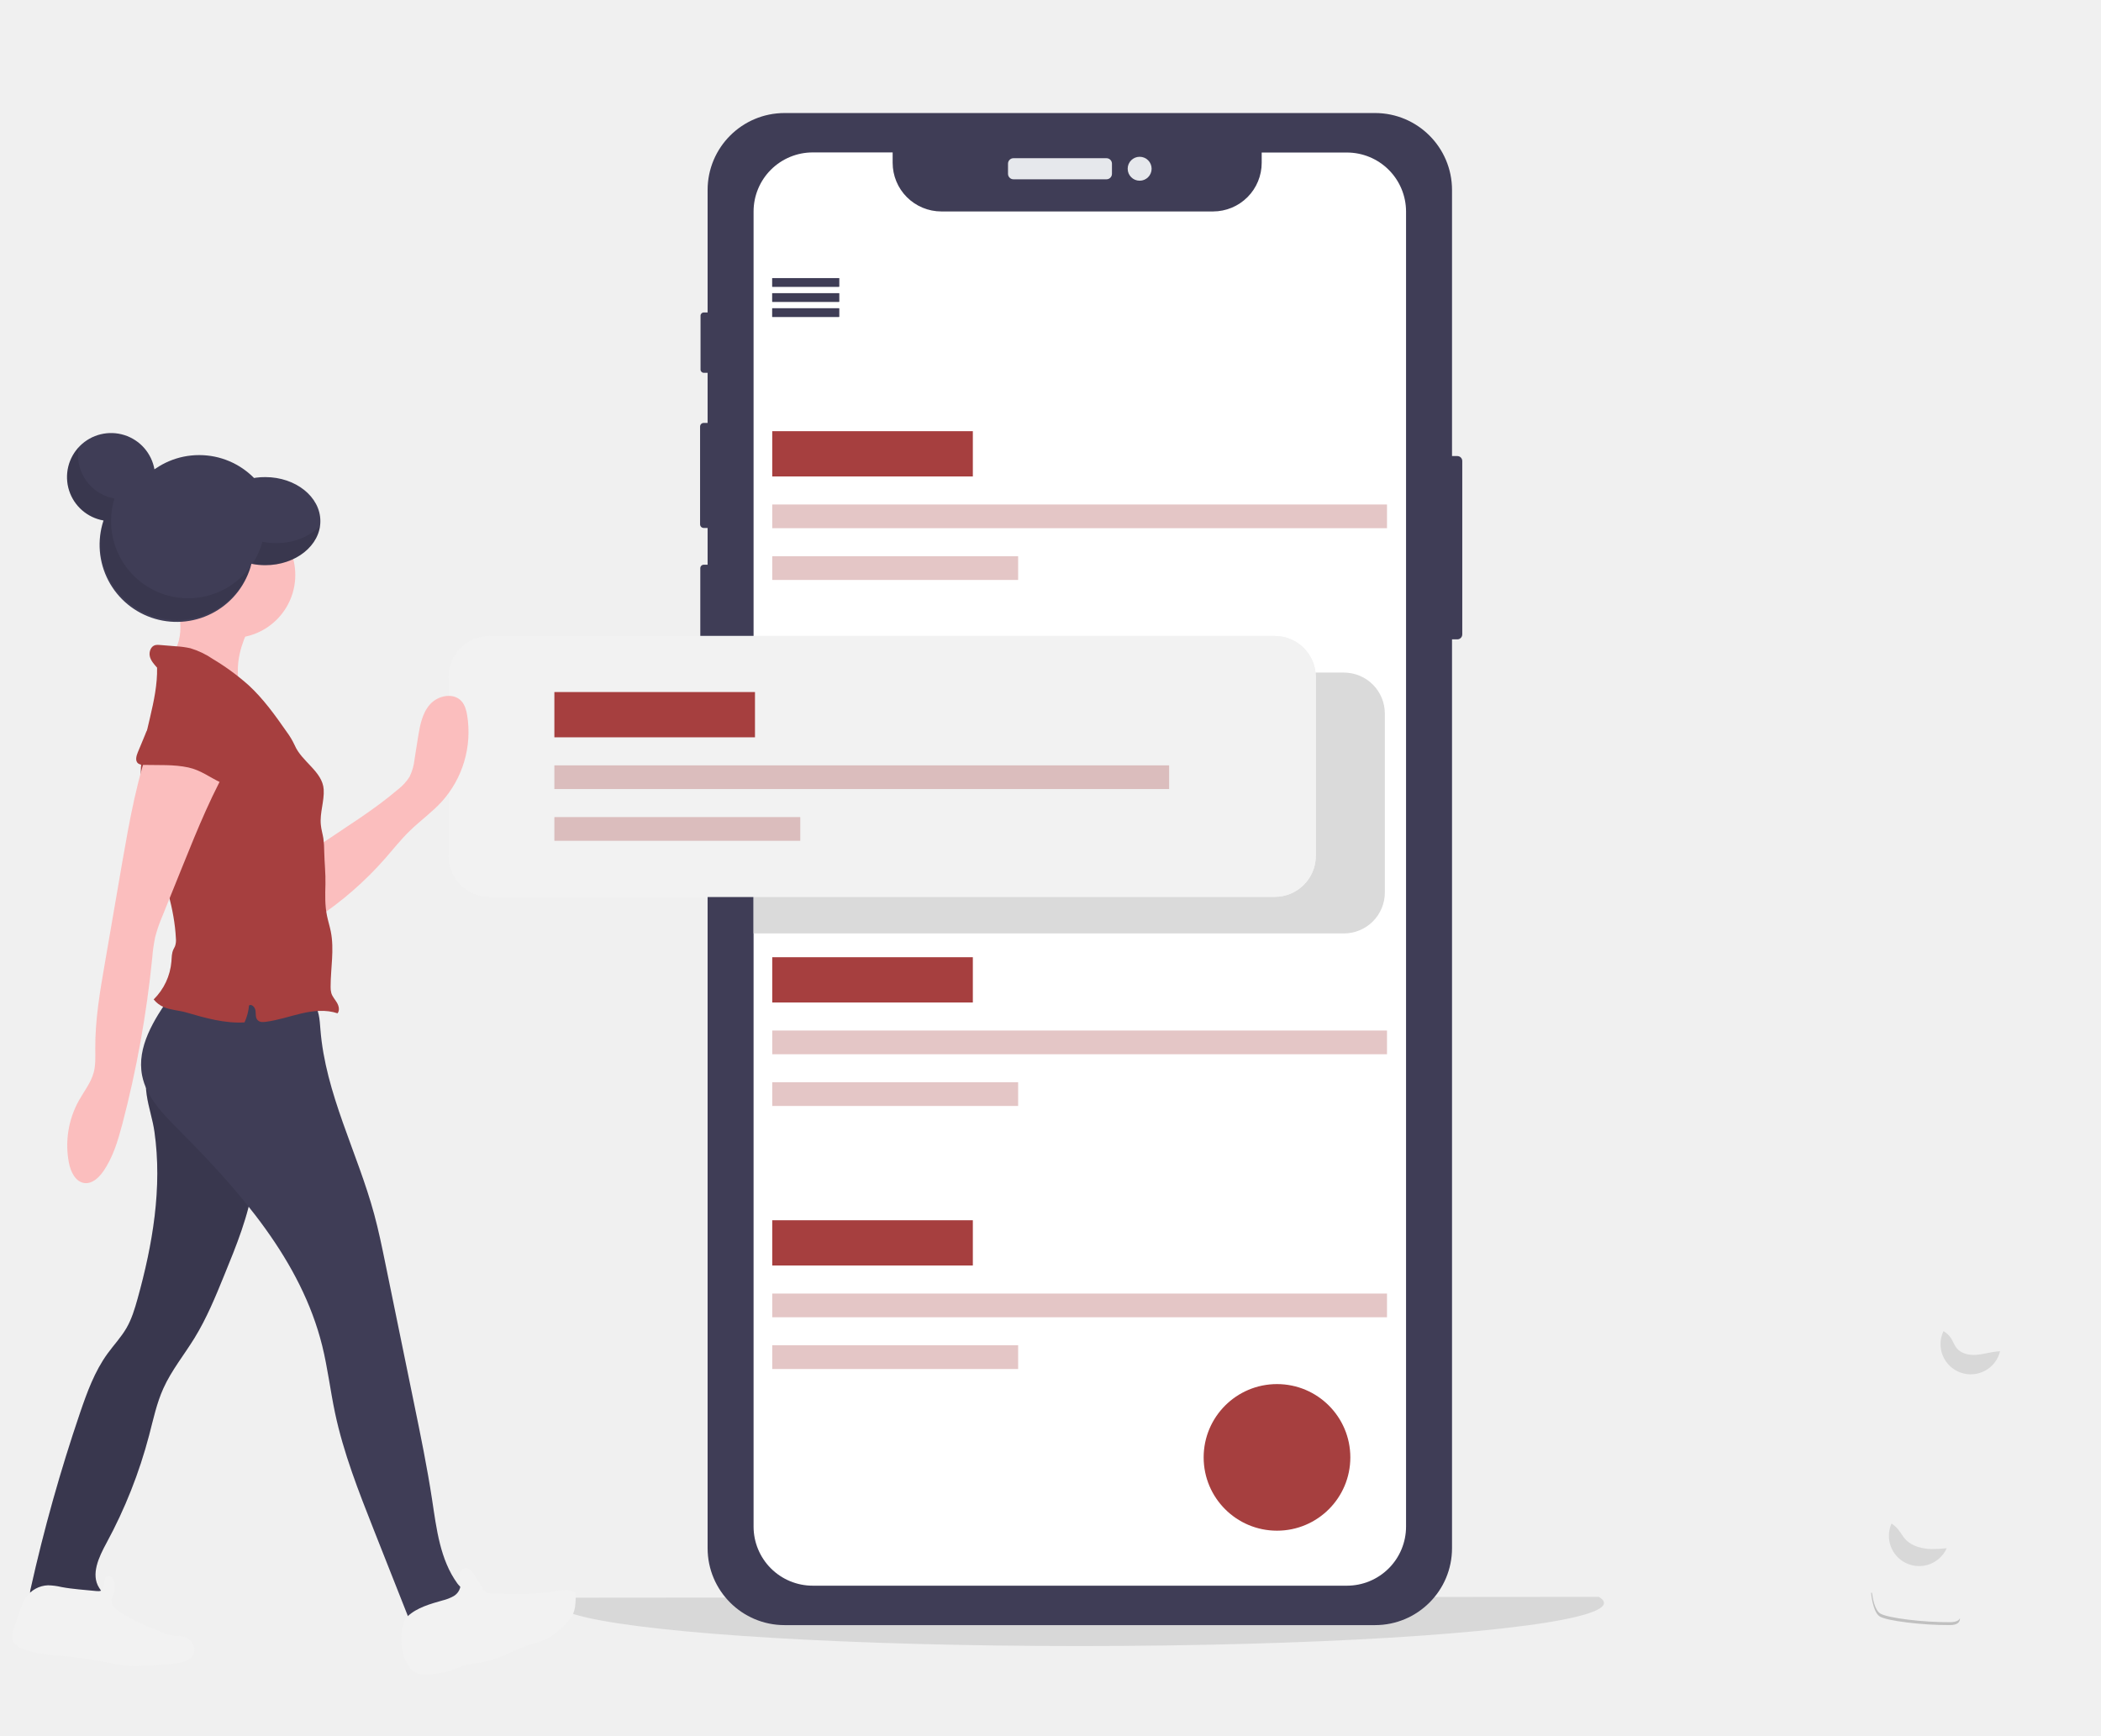
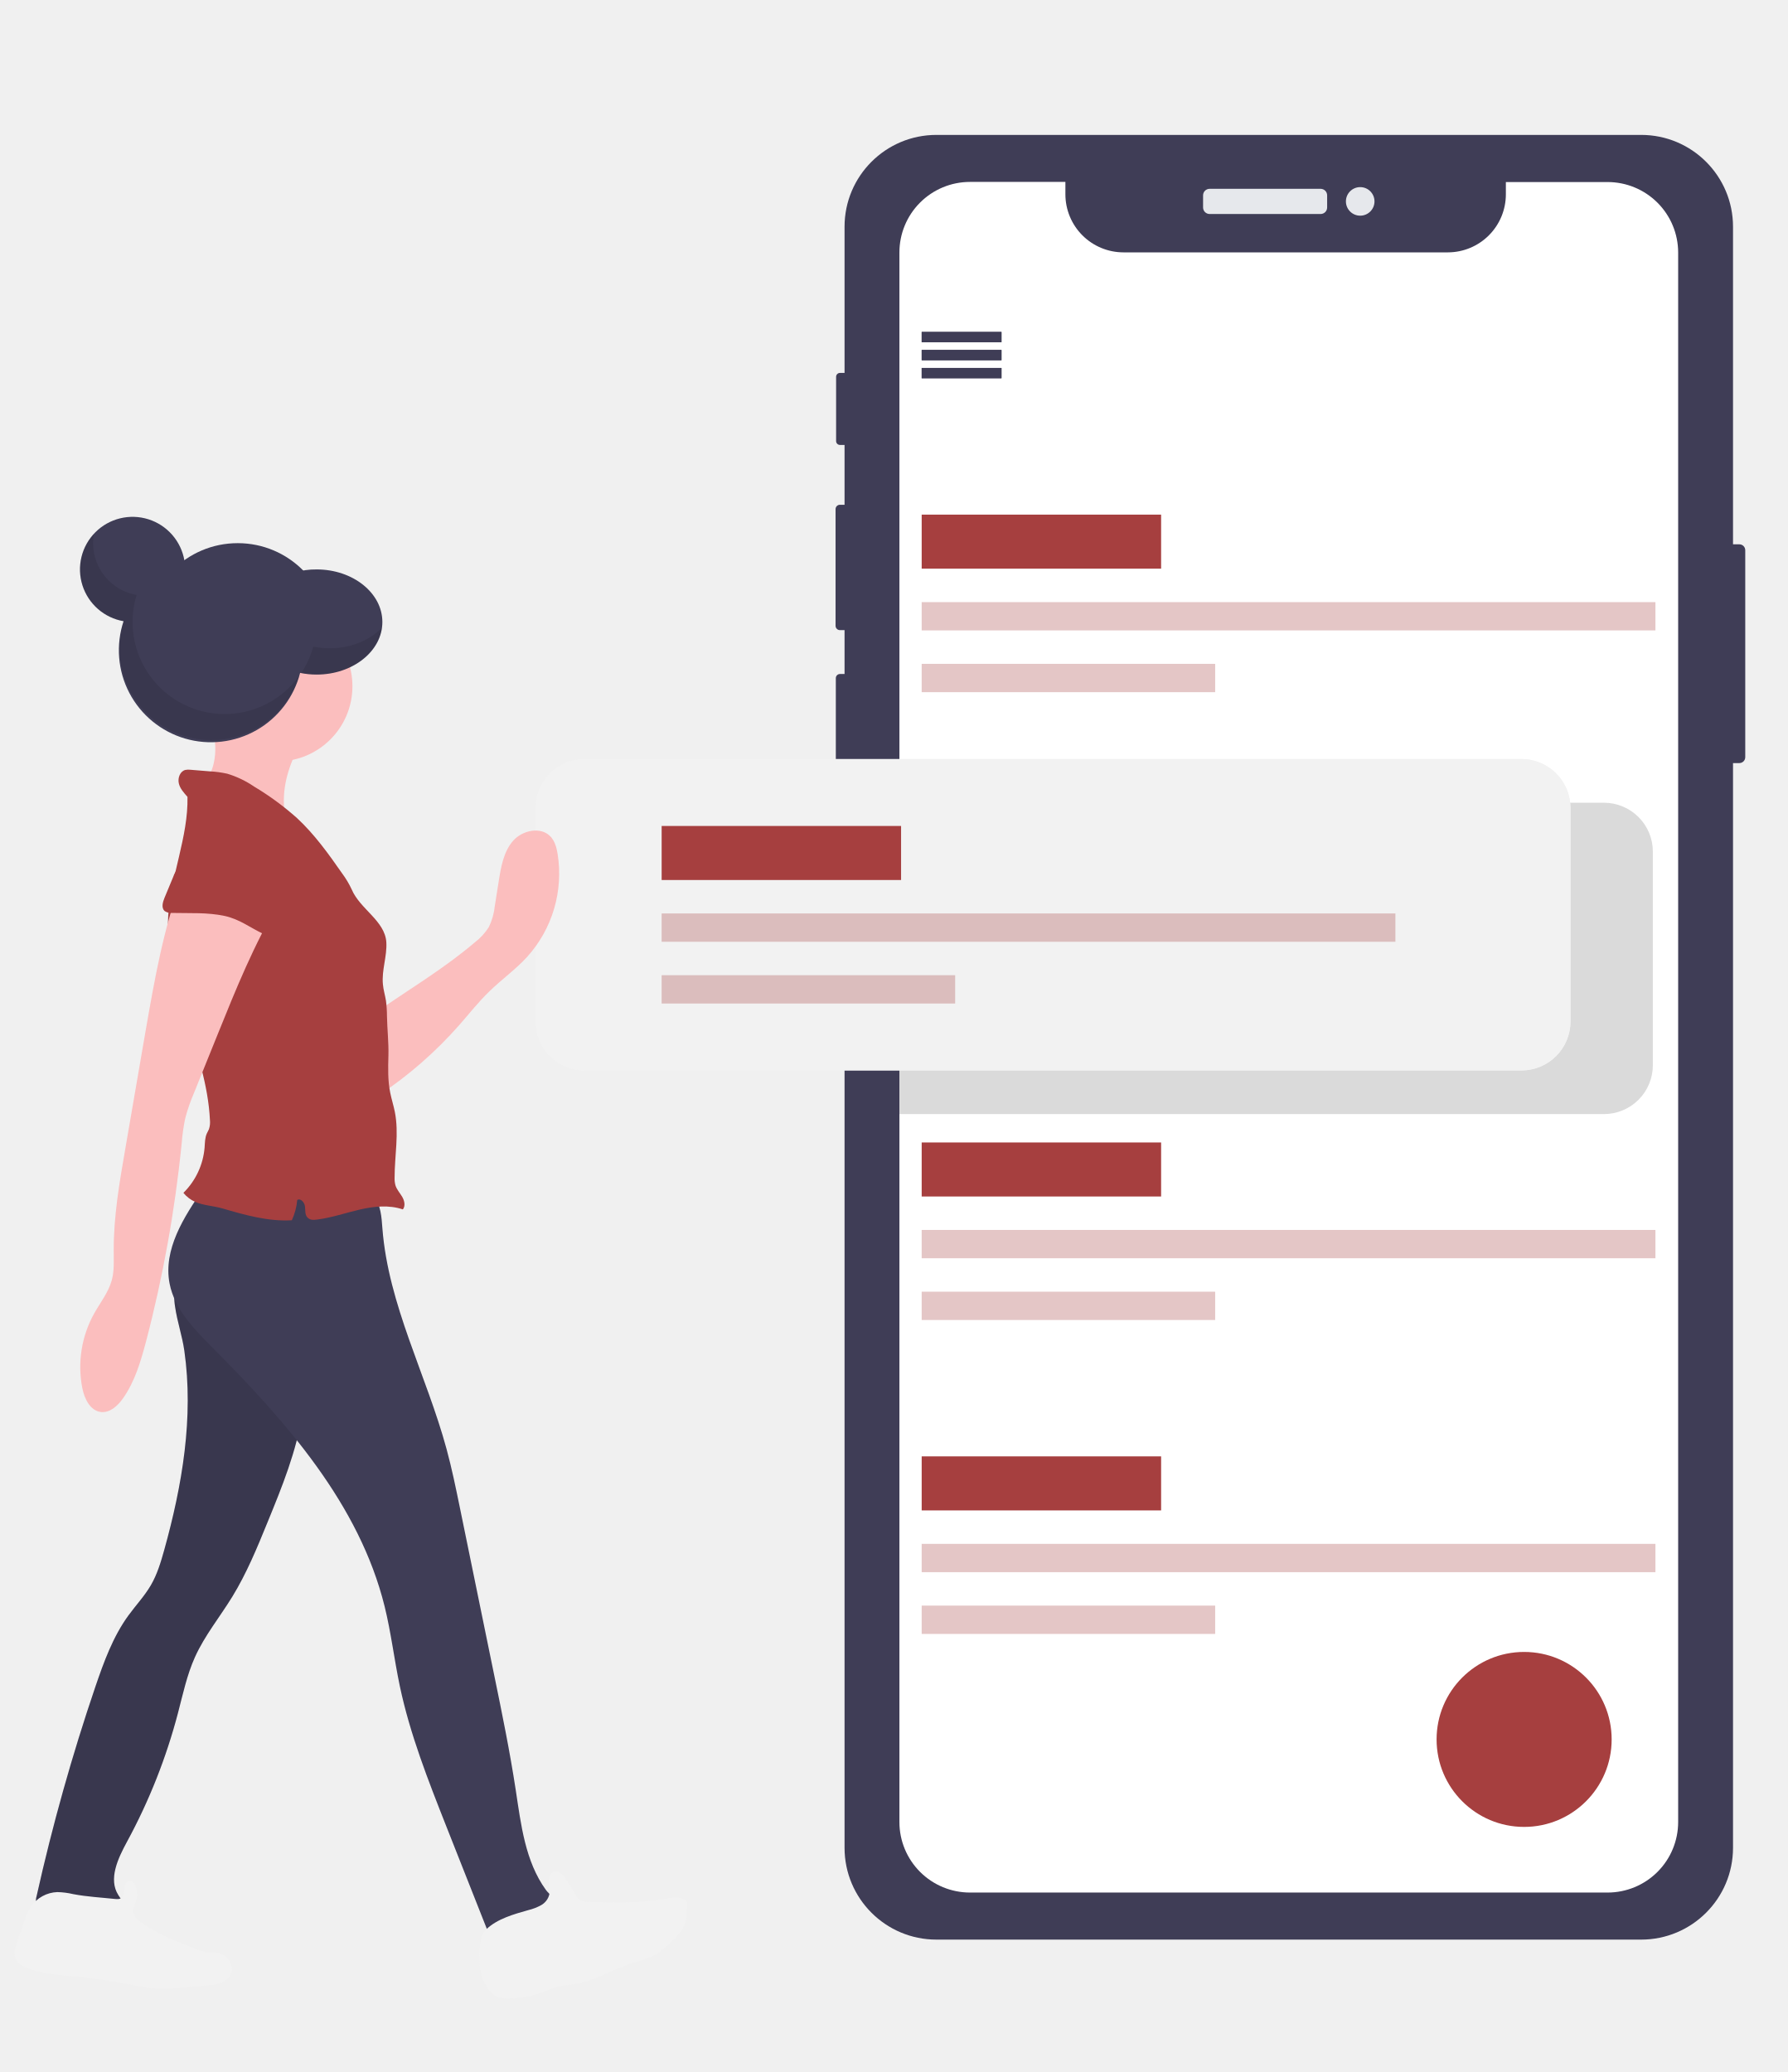
- <svg xmlns="http://www.w3.org/2000/svg" width="909" height="751" viewBox="0 0 909 751" fill="none">
-   <path opacity="0.1" d="M693.966 693.618C693.966 695.679 689.897 697.657 682.394 699.513C652.352 706.93 567.425 712.276 467.183 712.276C368.565 712.276 284.655 707.098 253.465 699.859C245.066 697.909 240.4 695.81 240.4 693.618C240.4 692.853 240.96 692.097 242.061 691.351L691.717 690.977C693.201 691.845 693.966 692.685 693.966 693.618Z" fill="black" />
-   <path d="M630.514 197.345H625.166C623.986 197.345 623.029 198.301 623.029 199.481V274.523C623.029 275.703 623.986 276.66 625.166 276.66H630.514C631.694 276.66 632.651 275.703 632.651 274.523V199.481C632.651 198.301 631.694 197.345 630.514 197.345Z" fill="#3F3D56" />
-   <path d="M307.091 135.205H304.487C303.714 135.205 303.087 135.831 303.087 136.604V159.917C303.087 160.69 303.714 161.316 304.487 161.316H307.091C307.864 161.316 308.491 160.69 308.491 159.917V136.604C308.491 135.831 307.864 135.205 307.091 135.205Z" fill="#3F3D56" />
-   <path d="M307.399 183.006H304.468C303.597 183.006 302.891 183.712 302.891 184.583V226.88C302.891 227.751 303.597 228.457 304.468 228.457H307.399C308.27 228.457 308.976 227.751 308.976 226.88V184.583C308.976 183.712 308.27 183.006 307.399 183.006Z" fill="#3F3D56" />
-   <path d="M307.277 244.363H304.487C303.657 244.363 302.984 245.035 302.984 245.865V288.703C302.984 289.533 303.657 290.205 304.487 290.205H307.277C308.107 290.205 308.78 289.533 308.78 288.703V245.865C308.78 245.035 308.107 244.363 307.277 244.363Z" fill="#3F3D56" />
-   <path d="M594.91 48.912H339.456C321.061 48.912 306.148 63.819 306.148 82.207V669.922C306.148 688.31 321.061 703.217 339.456 703.217H594.91C613.305 703.217 628.218 688.31 628.218 669.922V82.207C628.218 63.819 613.305 48.912 594.91 48.912Z" fill="#3F3D56" />
-   <path d="M478.718 68.456H438.485C437.176 68.456 436.115 69.517 436.115 70.826V75.219C436.115 76.528 437.176 77.589 438.485 77.589H478.718C480.027 77.589 481.089 76.528 481.089 75.219V70.826C481.089 69.517 480.027 68.456 478.718 68.456Z" fill="#E6E8EC" />
-   <path d="M493.072 78.195C495.932 78.195 498.251 75.877 498.251 73.018C498.251 70.158 495.932 67.84 493.072 67.84C490.211 67.84 487.892 70.158 487.892 73.018C487.892 75.877 490.211 78.195 493.072 78.195Z" fill="#E6E8EC" />
-   <path d="M608.33 91.526V660.593C608.328 667.373 605.631 673.875 600.834 678.668C596.037 683.462 589.532 686.154 582.749 686.154H351.617C344.834 686.154 338.329 683.462 333.532 678.668C328.735 673.875 326.039 667.373 326.036 660.593V91.526C326.036 84.745 328.731 78.241 333.529 73.445C338.326 68.65 344.832 65.956 351.617 65.956H386.204V70.443C386.206 76.026 388.426 81.381 392.376 85.329C396.326 89.277 401.682 91.496 407.267 91.499H524.859C530.437 91.486 535.783 89.262 539.723 85.315C543.663 81.368 545.876 76.019 545.876 70.443V66.002H582.749C589.526 66.002 596.025 68.69 600.821 73.475C605.617 78.261 608.318 84.753 608.33 91.526V91.526Z" fill="white" />
-   <path d="M363.04 120.344H334.109V124.075H363.04V120.344Z" fill="#3F3D56" />
-   <path d="M363.04 126.874H334.109V130.605H363.04V126.874Z" fill="#3F3D56" />
-   <path d="M363.04 133.404H334.109V137.136H363.04V133.404Z" fill="#3F3D56" />
-   <path d="M363.04 120.344H334.109V124.075H363.04V120.344Z" fill="#3F3D56" />
-   <path d="M363.04 126.874H334.109V130.605H363.04V126.874Z" fill="#3F3D56" />
-   <path d="M363.04 133.404H334.109V137.136H363.04V133.404Z" fill="#3F3D56" />
-   <path d="M420.902 186.579H334.109V206.17H420.902V186.579Z" fill="#A63F3F" />
-   <path opacity="0.3" d="M600.089 218.298H334.109V228.56H600.089V218.298Z" fill="#A63F3F" />
-   <path opacity="0.3" d="M440.501 240.687H334.109V250.949H440.501V240.687Z" fill="#A63F3F" />
-   <path d="M420.902 414.206H334.109V433.797H420.902V414.206Z" fill="#A63F3F" />
-   <path opacity="0.3" d="M600.089 445.924H334.109V456.186H600.089V445.924Z" fill="#A63F3F" />
-   <path opacity="0.3" d="M440.501 468.314H334.109V478.576H440.501V468.314Z" fill="#A63F3F" />
-   <path d="M420.902 528.019H334.109V547.61H420.902V528.019Z" fill="#A63F3F" />
-   <path opacity="0.3" d="M600.089 559.738H334.109V569.999H600.089V559.738Z" fill="#A63F3F" />
-   <path opacity="0.3" d="M440.501 582.127H334.109V592.389H440.501V582.127Z" fill="#A63F3F" />
-   <path d="M552.493 662.356C570.017 662.356 584.224 648.155 584.224 630.638C584.224 613.12 570.017 598.919 552.493 598.919C534.968 598.919 520.762 613.12 520.762 630.638C520.762 648.155 534.968 662.356 552.493 662.356Z" fill="#A63F3F" />
-   <path opacity="0.1" d="M863.849 584.814C860.825 585.14 857.885 586.083 854.852 586.269C851.819 586.456 848.487 585.737 846.565 583.377C845.538 582.108 845.015 580.504 844.147 579.114C843.319 577.823 842.184 576.756 840.844 576.007C840.053 577.659 839.619 579.458 839.569 581.287C839.519 583.117 839.855 584.937 840.554 586.629C841.253 588.321 842.3 589.847 843.627 591.108C844.954 592.37 846.531 593.338 848.257 593.951C849.983 594.564 851.818 594.807 853.644 594.665C855.469 594.523 857.245 593.999 858.855 593.127C860.465 592.255 861.874 591.054 862.99 589.603C864.105 588.151 864.904 586.482 865.332 584.702C864.841 584.721 864.346 584.758 863.849 584.814Z" fill="black" />
-   <path opacity="0.1" d="M842.253 669.941C840.836 673.106 838.219 675.58 834.977 676.817C831.736 678.054 828.136 677.953 824.969 676.536C821.802 675.12 819.328 672.504 818.09 669.264C816.853 666.023 816.954 662.425 818.371 659.259C819.452 659.966 820.421 660.83 821.245 661.824C822.496 663.336 823.317 665.062 824.754 666.489C827.433 669.12 831.754 670.221 835.608 670.305C837.828 670.315 840.047 670.194 842.253 669.941V669.941Z" fill="black" />
-   <path opacity="0.2" d="M843.746 701.948C832.071 702.042 816.625 700.129 813.518 698.217C811.147 696.771 810.205 691.603 809.887 689.214H809.542C809.542 689.214 810.195 697.554 813.275 699.476C816.355 701.398 831.838 703.273 843.513 703.208C846.882 703.208 848.039 701.986 847.974 700.213C847.535 701.258 846.257 701.92 843.746 701.948Z" fill="black" />
-   <path d="M599.156 308.817V386.191C599.156 390.892 597.288 395.4 593.962 398.724C590.637 402.049 586.127 403.916 581.424 403.916H326.036V291.036H581.424C583.757 291.036 586.068 291.496 588.223 292.39C590.378 293.284 592.335 294.595 593.982 296.247C595.63 297.899 596.935 299.859 597.822 302.016C598.71 304.173 599.163 306.484 599.156 308.817V308.817Z" fill="#DADADA" />
-   <path d="M551.532 275.204H211.879C202.071 275.204 194.119 283.153 194.119 292.957V370.332C194.119 380.136 202.071 388.085 211.879 388.085H551.532C561.34 388.085 569.292 380.136 569.292 370.332V292.957C569.292 283.153 561.34 275.204 551.532 275.204Z" fill="#F2F2F2" />
-   <path d="M551.532 275.204H211.879C202.071 275.204 194.119 283.153 194.119 292.957V370.332C194.119 380.136 202.071 388.085 211.879 388.085H551.532C561.34 388.085 569.292 380.136 569.292 370.332V292.957C569.292 283.153 561.34 275.204 551.532 275.204Z" fill="#F2F2F2" />
-   <path d="M326.643 299.46H239.849V319.05H326.643V299.46Z" fill="#A63F3F" />
-   <path opacity="0.3" d="M505.83 331.178H239.849V341.44H505.83V331.178Z" fill="#A63F3F" />
-   <path opacity="0.3" d="M346.241 353.568H239.849V363.829H346.241V353.568Z" fill="#A63F3F" />
-   <path d="M86.178 263.627C104.604 263.627 119.542 248.695 119.542 230.276C119.542 211.857 104.604 196.925 86.178 196.925C67.751 196.925 52.813 211.857 52.813 230.276C52.813 248.695 67.751 263.627 86.178 263.627Z" fill="#3F3D56" />
-   <path d="M66.822 489.714C70.266 513.867 66.066 538.496 59.524 561.995C58.301 566.37 56.985 570.783 54.699 574.711C52.412 578.638 49.23 582.015 46.542 585.709C40.942 593.415 37.657 602.502 34.587 611.495C26.122 636.379 19.012 661.704 13.29 687.358C12.945 688.409 12.945 689.543 13.29 690.595C14.102 692.461 16.565 692.703 18.591 692.694L44.778 692.554C45.711 690.763 43.985 688.822 42.911 687.106C39.178 681.303 42.762 673.766 46.057 667.692C54.063 652.942 60.261 637.281 64.517 621.048C66.308 614.209 67.764 607.222 70.676 600.776C74.195 592.958 79.71 586.232 84.19 578.918C89.397 570.419 93.196 561.193 96.966 551.929C102.23 539.074 107.54 526.06 109.612 512.328C111.562 499.435 110.601 486.3 109.332 473.323C109.391 472.937 109.357 472.543 109.234 472.172C109.11 471.802 108.9 471.466 108.621 471.193C108.342 470.92 108.002 470.716 107.629 470.6C107.256 470.484 106.861 470.458 106.476 470.525L71.339 468.715C64.097 468.342 62.379 466.756 63.481 473.865C64.246 479.173 66.056 484.341 66.822 489.714Z" fill="#3F3D56" />
-   <path opacity="0.1" d="M66.822 489.714C70.266 513.867 66.066 538.496 59.524 561.995C58.301 566.37 56.985 570.783 54.699 574.711C52.412 578.638 49.23 582.015 46.542 585.709C40.942 593.415 37.657 602.502 34.587 611.495C26.122 636.379 19.012 661.704 13.29 687.358C12.945 688.409 12.945 689.543 13.29 690.595C14.102 692.461 16.565 692.703 18.591 692.694L44.778 692.554C45.711 690.763 43.985 688.822 42.911 687.106C39.178 681.303 42.762 673.766 46.057 667.692C54.063 652.942 60.261 637.281 64.517 621.048C66.308 614.209 67.764 607.222 70.676 600.776C74.195 592.958 79.71 586.232 84.19 578.918C89.397 570.419 93.196 561.193 96.966 551.929C102.23 539.074 107.54 526.06 109.612 512.328C111.562 499.435 110.601 486.3 109.332 473.323C109.391 472.937 109.357 472.543 109.234 472.172C109.11 471.802 108.9 471.466 108.621 471.193C108.342 470.92 108.002 470.716 107.629 470.6C107.256 470.484 106.861 470.458 106.476 470.525L71.339 468.715C64.097 468.342 62.379 466.756 63.481 473.865C64.246 479.173 66.056 484.341 66.822 489.714Z" fill="black" />
-   <path d="M73.728 430.989C66.588 441.251 59.104 453.061 61.474 465.347C63.275 474.676 70.387 481.906 77.097 488.67C103.919 515.593 130.293 545.502 139.42 582.398C141.772 591.932 142.911 601.718 144.936 611.318C148.613 628.763 155.202 645.443 161.735 662.02L179.205 706.221C184.635 706.354 189.975 704.815 194.5 701.811C199.024 698.807 202.514 694.484 204.497 689.429C202.201 689.252 199.205 687.031 197.861 685.166C190.395 674.838 188.865 661.554 186.952 648.96C184.833 635.041 182.005 621.234 179.168 607.437L166.662 546.407C165.216 539.363 163.769 532.31 161.884 525.379C154.586 498.484 140.755 473.137 138.618 445.327C138.3 441.241 138.105 436.754 135.333 433.722C132.421 430.522 127.643 429.99 123.322 429.739C105.842 428.582 90.76 426.875 73.728 430.989Z" fill="#3F3D56" />
-   <path d="M26.57 686.733C24.667 686.281 22.721 686.031 20.765 685.987C18.891 686.053 17.058 686.555 15.412 687.454C13.765 688.353 12.352 689.623 11.283 691.164C10.193 692.911 9.336 694.792 8.735 696.761L6.206 704.019C5.46 706.146 4.732 708.6 5.842 710.55C6.662 711.775 7.853 712.706 9.239 713.208C15.361 715.932 22.258 716.082 28.931 716.735C35.408 717.369 41.829 718.507 48.222 719.711C50.424 720.121 52.617 720.541 54.848 720.765C59.832 721.269 64.853 720.765 69.836 720.317L74.978 719.823C76.7 719.748 78.402 719.434 80.037 718.89C80.853 718.613 81.605 718.173 82.247 717.598C82.888 717.022 83.407 716.322 83.77 715.541C85.039 712.397 82.314 708.675 78.982 708.077C77.629 707.807 76.229 707.928 74.857 707.751C73.302 707.485 71.785 707.03 70.34 706.398C63.761 703.814 57.116 701.202 51.33 697.135C49.724 696.006 48.044 694.429 48.222 692.47C48.389 691.631 48.668 690.818 49.052 690.054C49.837 688.052 49.864 685.833 49.127 683.813C48.81 682.955 48.194 682.05 47.326 681.947C44.862 681.649 45.161 685.24 44.797 686.612C44.302 688.477 43.406 688.645 41.652 688.477C36.612 687.936 31.572 687.684 26.57 686.733Z" fill="#F2F2F2" />
-   <path d="M173.905 711.762C173.95 715.408 175.203 718.935 177.47 721.791C178.163 722.643 179.028 723.339 180.008 723.834C181.47 724.434 183.052 724.687 184.628 724.571C189.07 724.474 193.46 723.587 197.591 721.95C199.046 721.291 200.542 720.727 202.071 720.261C203.994 719.868 205.938 719.587 207.894 719.421C215.612 718.311 222.388 713.759 229.844 711.455C232.072 710.903 234.256 710.185 236.377 709.309C239.326 707.919 241.716 705.577 244.058 703.31C245.437 702.088 246.626 700.666 247.586 699.094C248.958 696.537 249.042 693.496 249.098 690.604C249.148 690.154 249.07 689.698 248.874 689.289C248.661 688.995 248.37 688.765 248.034 688.627C245.766 687.507 243.078 688.067 240.568 688.505C231.496 690.119 222.21 689.821 212.999 689.522C212.125 689.642 211.236 689.47 210.47 689.034C209.704 688.597 209.103 687.919 208.762 687.106L205.262 681.509C204.264 679.904 202.677 678.066 200.867 678.617C199.42 679.055 198.832 680.828 198.888 682.348C198.944 683.869 199.411 685.38 199.121 686.863C198.915 687.68 198.544 688.445 198.03 689.113C197.516 689.78 196.871 690.335 196.135 690.744C194.665 691.543 193.096 692.146 191.469 692.535C186.317 693.991 180.325 695.642 176.34 699.429C173.457 702.154 173.727 708.171 173.905 711.762Z" fill="#F2F2F2" />
-   <path d="M172.094 341.683C174.104 340.147 175.828 338.272 177.19 336.141C178.362 333.737 179.099 331.144 179.364 328.482L180.829 319.228C181.641 314.125 182.593 308.723 186 304.833C189.406 300.943 196.191 299.553 199.653 303.396C201.165 305.066 201.763 307.361 202.136 309.591C203.201 316.24 202.763 323.042 200.854 329.499C198.945 335.957 195.614 341.905 191.105 346.907C186.914 351.497 181.772 355.144 177.339 359.482C173.475 363.214 170.125 367.496 166.56 371.554C157.938 381.357 148.064 389.982 137.19 397.208C137.321 390.268 138.207 382.823 137.19 375.929C136.434 370.947 134.39 368.261 139.215 365.005C150.414 357.392 161.716 350.508 172.094 341.683Z" fill="#FBBEBE" />
-   <path d="M77.984 273.413C77.62 278.376 75.557 283.451 71.451 286.315C83.079 290.383 94.549 294.867 105.86 299.768C103.676 297.668 103.014 294.45 102.911 291.427C102.622 283.526 105.356 275.755 109.351 268.945C109.986 268.081 110.353 267.049 110.405 265.978C110.275 263.776 107.661 262.76 105.515 262.246C98.192 260.471 90.718 259.387 83.191 259.009C79.972 258.907 76.154 257.89 76.882 261.985C77.573 265.81 78.273 269.542 77.984 273.413Z" fill="#FBBEBE" />
-   <path d="M100.475 276.072C115.541 276.072 127.755 263.863 127.755 248.803C127.755 233.743 115.541 221.535 100.475 221.535C85.409 221.535 73.196 233.743 73.196 248.803C73.196 263.863 85.409 276.072 100.475 276.072Z" fill="#FBBEBE" />
-   <path d="M127.484 322.456C126.532 320.408 125.371 318.464 124.022 316.653C119.075 309.554 113.998 302.464 107.652 296.586C102.845 292.301 97.642 288.481 92.113 285.177C89.13 283.133 85.85 281.56 82.389 280.513C80.335 280.057 78.246 279.774 76.145 279.664L69.062 279.085C68.441 279.003 67.81 279.022 67.195 279.141C65.272 279.626 64.395 282.014 64.806 283.946C65.217 285.877 66.672 287.444 67.96 288.909C68.278 303.359 61.847 317.614 60.98 332.046C59.458 357.234 74.867 380.752 76.098 406.006C76.225 407.147 76.105 408.302 75.744 409.392C75.538 409.915 75.231 410.39 74.997 410.903C74.269 412.489 74.297 414.29 74.167 416.034C73.658 422.256 70.933 428.089 66.486 432.472C67.641 433.906 69.127 435.039 70.816 435.774C73.793 437.071 77.349 437.183 80.513 438.088C88.763 440.495 97.218 442.92 105.795 442.407C106.86 440.09 107.52 437.606 107.745 435.065C108.959 434.31 110.359 435.924 110.545 437.342C110.732 438.76 110.461 440.411 111.478 441.437C112.496 442.463 113.784 442.305 115.025 442.146C120.261 441.484 125.291 439.721 130.424 438.536C135.557 437.351 141.044 436.782 146.037 438.48C147.045 437.202 146.616 435.308 145.795 433.909C144.973 432.509 143.807 431.278 143.34 429.72C143.105 428.822 143.005 427.895 143.041 426.968C143.041 418.992 144.684 410.931 143.125 403.104C142.668 400.809 141.94 398.571 141.474 396.266C140.54 391.798 140.68 387.189 140.802 382.627C140.923 378.065 140.372 373.13 140.279 368.503C140.276 366.591 140.151 364.681 139.906 362.785C139.588 360.798 138.972 358.857 138.804 356.851C138.301 351.758 140.354 346.701 140.046 341.589C139.532 333.828 130.508 329.611 127.484 322.456Z" fill="#A63F3F" />
-   <path d="M65.916 318.799C59.309 336.318 56.08 354.902 52.851 373.354L45.385 416.697C43.266 428.946 41.138 441.269 41.222 453.695C41.222 457.184 41.446 460.739 40.532 464.106C39.337 468.528 36.369 472.213 34.12 476.234C29.556 484.445 28.036 494.002 29.827 503.223C30.592 507.094 32.683 511.488 36.612 511.936C39.841 512.291 42.632 509.725 44.517 507.076C48.847 501.002 50.994 493.67 52.916 486.449C59.105 462.852 63.433 438.806 65.861 414.532C66.091 411.46 66.525 408.406 67.158 405.39C67.982 402.281 69.036 399.238 70.312 396.285C73.168 389.207 76.027 382.13 78.889 375.052C85.487 358.699 92.123 342.27 101.185 327.139C92.225 324.564 82.902 321.541 73.943 318.994C71.357 318.23 68.586 318.687 65.916 318.799Z" fill="#FBBEBE" />
-   <path d="M81.446 332.083C75.174 330.73 68.688 331.15 62.286 330.991C61.377 331.058 60.471 330.821 59.71 330.32C58.413 329.21 58.964 327.129 59.617 325.553L62.715 318.09C63.224 316.547 64.072 315.138 65.198 313.966C66.775 312.567 68.996 312.222 71.087 311.97C77.89 311.186 84.89 310.925 91.488 312.763C98.086 314.601 104.292 318.78 107.241 324.965C108.473 327.54 109.043 330.786 107.409 333.128C104.983 336.608 99.542 340.498 95.482 338.595C90.62 336.318 86.896 333.268 81.446 332.083Z" fill="#A63F3F" />
-   <path d="M114.792 206.45C109.408 206.393 104.126 207.914 99.598 210.825C95.307 206.761 90.013 203.909 84.257 202.561C78.501 201.214 72.491 201.42 66.84 203.157C66.239 199.719 64.704 196.513 62.405 193.887C60.105 191.261 57.128 189.317 53.799 188.267C50.469 187.216 46.916 187.1 43.525 187.93C40.133 188.76 37.036 190.504 34.569 192.974C32.101 195.443 30.36 198.542 29.534 201.932C28.708 205.323 28.829 208.876 29.884 212.202C30.939 215.529 32.888 218.502 35.518 220.797C38.147 223.093 41.357 224.623 44.797 225.22C43.38 229.472 42.835 233.967 43.195 238.434C43.555 242.902 44.812 247.251 46.891 251.222C48.97 255.193 51.829 258.705 55.296 261.547C58.763 264.389 62.768 266.503 67.071 267.763C71.374 269.024 75.887 269.404 80.34 268.881C84.793 268.359 89.096 266.945 92.99 264.723C96.884 262.501 100.29 259.518 103.005 255.951C105.72 252.384 107.688 248.306 108.791 243.962C110.759 244.364 112.764 244.568 114.773 244.568C127.932 244.568 138.608 236.032 138.608 225.509C138.608 214.986 127.932 206.45 114.792 206.45Z" fill="#3F3D56" />
-   <path opacity="0.1" d="M119.542 235.034C117.532 235.039 115.527 234.836 113.56 234.427C112.625 237.84 111.15 241.08 109.192 244.027C111.037 244.382 112.912 244.564 114.792 244.568C127.092 244.568 137.19 237.105 138.487 227.552C134.11 232.105 127.251 235.034 119.542 235.034Z" fill="black" />
-   <path opacity="0.1" d="M81.409 258.888C76.188 258.88 71.043 257.65 66.384 255.296C61.725 252.942 57.683 249.529 54.581 245.331C51.48 241.134 49.406 236.268 48.525 231.125C47.644 225.981 47.981 220.703 49.51 215.714C45.094 214.937 41.093 212.63 38.21 209.197C35.327 205.764 33.747 201.426 33.747 196.944C33.745 195.799 33.848 194.656 34.055 193.529C31.727 196.043 30.12 199.138 29.403 202.487C28.686 205.837 28.885 209.317 29.979 212.563C31.074 215.809 33.023 218.7 35.623 220.933C38.222 223.165 41.375 224.655 44.75 225.248C42.181 233.681 43.056 242.788 47.185 250.578C51.314 258.368 58.36 264.207 66.784 266.818C75.207 269.43 84.322 268.601 92.136 264.514C99.95 260.427 105.827 253.413 108.483 245.006C105.398 249.304 101.333 252.805 96.625 255.219C91.916 257.633 86.7 258.891 81.409 258.888V258.888Z" fill="black" />
+ <svg xmlns="http://www.w3.org/2000/svg" width="653" height="757" viewBox="0 0 653 757" fill="none">
+   <path d="M635.369 198.865H629.98C628.791 198.865 627.827 199.828 627.827 201.017V276.637C627.827 277.826 628.791 278.79 629.98 278.79H635.369C636.559 278.79 637.523 277.826 637.523 276.637V201.017C637.523 199.828 636.559 198.865 635.369 198.865Z" fill="#3F3D56" />
+   <path d="M309.456 136.246H306.832C306.053 136.246 305.421 136.877 305.421 137.656V161.149C305.421 161.927 306.053 162.559 306.832 162.559H309.456C310.235 162.559 310.866 161.927 310.866 161.149V137.656C310.866 136.877 310.235 136.246 309.456 136.246Z" fill="#3F3D56" />
+   <path d="M309.766 184.416H306.813C305.935 184.416 305.224 185.127 305.224 186.004V228.628C305.224 229.505 305.935 230.216 306.813 230.216H309.766C310.644 230.216 311.355 229.505 311.355 228.628V186.004C311.355 185.127 310.644 184.416 309.766 184.416Z" fill="#3F3D56" />
+   <path d="M309.644 246.245H306.832C305.996 246.245 305.318 246.922 305.318 247.758V290.927C305.318 291.763 305.996 292.44 306.832 292.44H309.644C310.48 292.44 311.158 291.763 311.158 290.927V247.758C311.158 246.922 310.48 246.245 309.644 246.245Z" fill="#3F3D56" />
+   <path d="M599.491 49.288H342.071C323.533 49.288 308.506 64.31 308.506 82.84V675.081C308.506 693.611 323.533 708.632 342.071 708.632H599.491C618.028 708.632 633.056 693.611 633.056 675.081V82.84C633.056 64.31 618.028 49.288 599.491 49.288Z" fill="#3F3D56" />
+   <path d="M482.405 68.983H441.862C440.543 68.983 439.473 70.052 439.473 71.371V75.799C439.473 77.118 440.543 78.186 441.862 78.186H482.405C483.724 78.186 484.793 77.118 484.793 75.799V71.371C484.793 70.052 483.724 68.983 482.405 68.983Z" fill="#E6E8EC" />
+   <path d="M496.869 78.797C499.752 78.797 502.088 76.462 502.088 73.58C502.088 70.698 499.752 68.362 496.869 68.362C493.986 68.362 491.649 70.698 491.649 73.58C491.649 76.462 493.986 78.797 496.869 78.797Z" fill="#E6E8EC" />
+   <path d="M613.015 92.231V665.68C613.012 672.512 610.295 679.064 605.461 683.894C600.627 688.725 594.072 691.438 587.237 691.438H354.325C347.49 691.438 340.934 688.725 336.1 683.894C331.266 679.064 328.549 672.512 328.547 665.68V92.231C328.547 85.397 331.263 78.843 336.097 74.011C340.931 69.178 347.488 66.464 354.325 66.464H389.178V70.985C389.18 76.612 391.417 82.007 395.397 85.986C399.378 89.964 404.775 92.201 410.404 92.203H528.901C534.522 92.191 539.909 89.95 543.879 85.972C547.85 81.994 550.08 76.605 550.08 70.985V66.511H587.237C594.065 66.511 600.615 69.219 605.448 74.041C610.281 78.863 613.002 85.405 613.015 92.231V92.231Z" fill="white" />
+   <path d="M365.836 121.27H336.682V125.031H365.836V121.27Z" fill="#3F3D56" />
+   <path d="M365.836 127.851H336.682V131.611H365.836V127.851Z" fill="#3F3D56" />
+   <path d="M365.836 134.431H336.682V138.192H365.836V134.431Z" fill="#3F3D56" />
+   <path d="M365.836 121.27H336.682V125.031H365.836V121.27Z" fill="#3F3D56" />
+   <path d="M365.836 127.851H336.682V131.611H365.836V127.851Z" fill="#3F3D56" />
+   <path d="M365.836 134.431H336.682V138.192H365.836V134.431Z" fill="#3F3D56" />
+   <path d="M424.144 188.016H336.682V207.758H424.144V188.016Z" fill="#A63F3F" />
+   <path opacity="0.3" d="M604.711 219.979H336.682V230.32H604.711V219.979Z" fill="#A63F3F" />
+   <path opacity="0.3" d="M443.893 242.541H336.682V252.881H443.893V242.541Z" fill="#A63F3F" />
+   <path d="M424.144 417.396H336.682V437.137H424.144V417.396Z" fill="#A63F3F" />
+   <path opacity="0.3" d="M604.711 449.358H336.682V459.699H604.711V449.358Z" fill="#A63F3F" />
+   <path opacity="0.3" d="M443.893 471.92H336.682V482.261H443.893V471.92Z" fill="#A63F3F" />
+   <path d="M424.144 532.085H336.682V551.827H424.144V532.085Z" fill="#A63F3F" />
+   <path opacity="0.3" d="M604.711 564.048H336.682V574.389H604.711V564.048Z" fill="#A63F3F" />
+   <path opacity="0.3" d="M443.893 586.61H336.682V596.951H443.893V586.61Z" fill="#A63F3F" />
+   <path d="M556.747 667.457C574.407 667.457 588.723 653.147 588.723 635.494C588.723 617.842 574.407 603.531 556.747 603.531C539.088 603.531 524.772 617.842 524.772 635.494C524.772 653.147 539.088 667.457 556.747 667.457Z" fill="#A63F3F" />
+   <path d="M603.77 311.195V389.165C603.77 393.902 601.887 398.445 598.536 401.795C595.185 405.145 590.64 407.027 585.901 407.027H328.547V293.277H585.901C588.253 293.277 590.581 293.741 592.752 294.642C594.924 295.543 596.896 296.864 598.556 298.528C600.216 300.193 601.531 302.169 602.426 304.342C603.321 306.516 603.777 308.844 603.77 311.195V311.195Z" fill="#DADADA" />
+   <path d="M555.779 277.324H213.511C203.627 277.324 195.614 285.333 195.614 295.213V373.184C195.614 383.064 203.627 391.073 213.511 391.073H555.779C565.663 391.073 573.676 383.064 573.676 373.184V295.213C573.676 285.333 565.663 277.324 555.779 277.324Z" fill="#F2F2F2" />
+   <path d="M555.779 277.324H213.511C203.627 277.324 195.614 285.333 195.614 295.213V373.184C195.614 383.064 203.627 391.073 213.511 391.073H555.779C565.663 391.073 573.676 383.064 573.676 373.184V295.213C573.676 285.333 565.663 277.324 555.779 277.324Z" fill="#F2F2F2" />
+   <path d="M329.158 301.766H241.696V321.507H329.158V301.766Z" fill="#A63F3F" />
+   <path opacity="0.3" d="M509.725 333.729H241.696V344.069H509.725V333.729Z" fill="#A63F3F" />
+   <path opacity="0.3" d="M348.908 356.29H241.696V366.631H348.908V356.29Z" fill="#A63F3F" />
+   <path d="M86.841 265.657C105.41 265.657 120.462 250.61 120.462 232.049C120.462 213.488 105.41 198.441 86.841 198.441C68.273 198.441 53.22 213.488 53.22 232.049C53.22 250.61 68.273 265.657 86.841 265.657Z" fill="#3F3D56" />
+   <path d="M67.336 493.486C70.807 517.824 66.575 542.642 59.982 566.323C58.75 570.732 57.424 575.179 55.12 579.136C52.816 583.094 49.609 586.497 46.9 590.22C41.258 597.985 37.947 607.141 34.853 616.204C26.323 641.28 19.159 666.8 13.392 692.651C13.045 693.711 13.045 694.853 13.392 695.913C14.21 697.793 16.693 698.038 18.734 698.028L45.123 697.887C46.063 696.082 44.324 694.127 43.242 692.397C39.48 686.55 43.092 678.954 46.411 672.834C54.48 657.971 60.726 642.189 65.013 625.83C66.819 618.939 68.286 611.898 71.22 605.402C74.766 597.524 80.324 590.746 84.838 583.376C90.086 574.812 93.913 565.515 97.713 556.18C103.017 543.225 108.368 530.111 110.456 516.273C112.422 503.281 111.453 490.045 110.174 476.968C110.233 476.579 110.199 476.182 110.075 475.809C109.95 475.435 109.739 475.097 109.458 474.821C109.177 474.546 108.834 474.341 108.458 474.224C108.082 474.107 107.684 474.081 107.296 474.148L71.888 472.324C64.59 471.948 62.86 470.35 63.97 477.514C64.741 482.863 66.565 488.071 67.336 493.486Z" fill="#3F3D56" />
+   <path opacity="0.1" d="M67.336 493.486C70.807 517.824 66.575 542.642 59.982 566.323C58.75 570.732 57.424 575.179 55.12 579.136C52.816 583.094 49.609 586.497 46.9 590.22C41.258 597.985 37.947 607.141 34.853 616.204C26.323 641.28 19.159 666.8 13.392 692.651C13.045 693.711 13.045 694.853 13.392 695.913C14.21 697.793 16.693 698.038 18.734 698.028L45.123 697.887C46.063 696.082 44.324 694.127 43.242 692.397C39.48 686.55 43.092 678.954 46.411 672.834C54.48 657.971 60.726 642.189 65.013 625.83C66.819 618.939 68.286 611.898 71.22 605.402C74.766 597.524 80.324 590.746 84.838 583.376C90.086 574.812 93.913 565.515 97.713 556.18C103.017 543.225 108.368 530.111 110.456 516.273C112.422 503.281 111.453 490.045 110.174 476.968C110.233 476.579 110.199 476.182 110.075 475.809C109.95 475.435 109.739 475.097 109.458 474.821C109.177 474.546 108.834 474.341 108.458 474.224C108.082 474.107 107.684 474.081 107.296 474.148L71.888 472.324C64.59 471.948 62.86 470.35 63.97 477.514C64.741 482.863 66.565 488.071 67.336 493.486Z" fill="black" />
+   <path d="M74.296 434.308C67.101 444.649 59.559 456.55 61.947 468.931C63.763 478.332 70.929 485.617 77.691 492.433C104.719 519.564 131.296 549.703 140.494 586.883C142.864 596.49 144.011 606.352 146.052 616.025C149.758 633.605 156.397 650.413 162.98 667.119L180.586 711.66C186.057 711.794 191.438 710.242 195.997 707.215C200.557 704.188 204.074 699.832 206.072 694.738C203.758 694.56 200.739 692.322 199.385 690.442C191.862 680.035 190.319 666.649 188.391 653.957C186.256 639.931 183.407 626.018 180.548 612.114L167.946 550.614C166.488 543.517 165.03 536.41 163.131 529.425C155.776 502.322 141.839 476.78 139.685 448.757C139.366 444.639 139.168 440.117 136.375 437.062C133.441 433.838 128.626 433.302 124.271 433.048C106.657 431.882 91.459 430.162 74.296 434.308Z" fill="#3F3D56" />
+   <path d="M26.775 692.021C24.857 691.566 22.896 691.314 20.925 691.269C19.036 691.336 17.189 691.842 15.53 692.748C13.871 693.654 12.447 694.934 11.37 696.487C10.271 698.247 9.408 700.143 8.803 702.127L6.254 709.441C5.502 711.584 4.768 714.057 5.887 716.021C6.714 717.256 7.913 718.195 9.31 718.701C15.48 721.446 22.43 721.596 29.154 722.254C35.681 722.893 42.151 724.04 48.593 725.253C50.813 725.667 53.023 726.09 55.27 726.315C60.292 726.823 65.352 726.315 70.374 725.864L75.556 725.366C77.29 725.291 79.006 724.975 80.653 724.426C81.476 724.147 82.234 723.704 82.88 723.124C83.527 722.544 84.049 721.839 84.415 721.051C85.694 717.883 82.948 714.132 79.59 713.53C78.227 713.258 76.816 713.38 75.434 713.201C73.867 712.933 72.338 712.475 70.882 711.838C64.252 709.234 57.556 706.602 51.725 702.503C50.107 701.366 48.414 699.777 48.593 697.803C48.761 696.957 49.043 696.138 49.43 695.368C50.221 693.351 50.248 691.114 49.505 689.079C49.186 688.214 48.565 687.302 47.69 687.199C45.208 686.898 45.508 690.517 45.142 691.899C44.643 693.779 43.74 693.948 41.972 693.779C36.894 693.234 31.816 692.98 26.775 692.021Z" fill="#F2F2F2" />
+   <path d="M175.244 717.244C175.289 720.917 176.553 724.471 178.836 727.349C179.534 728.208 180.406 728.91 181.394 729.408C182.867 730.013 184.461 730.268 186.05 730.151C190.526 730.054 194.95 729.159 199.112 727.509C200.579 726.845 202.087 726.277 203.627 725.808C205.565 725.411 207.524 725.129 209.495 724.962C217.273 723.843 224.1 719.255 231.614 716.933C233.86 716.377 236.06 715.655 238.198 714.771C241.169 713.37 243.577 711.011 245.938 708.726C247.327 707.494 248.525 706.062 249.492 704.477C250.875 701.901 250.96 698.837 251.016 695.923C251.067 695.468 250.988 695.009 250.79 694.597C250.576 694.3 250.282 694.069 249.944 693.93C247.659 692.802 244.95 693.366 242.42 693.807C233.279 695.434 223.922 695.133 214.639 694.832C213.759 694.953 212.863 694.78 212.091 694.34C211.319 693.899 210.714 693.217 210.37 692.397L206.843 686.757C205.837 685.14 204.238 683.288 202.413 683.843C200.956 684.284 200.363 686.071 200.42 687.603C200.476 689.135 200.946 690.658 200.655 692.153C200.447 692.976 200.073 693.747 199.555 694.42C199.037 695.092 198.388 695.652 197.645 696.064C196.164 696.869 194.583 697.476 192.943 697.869C187.752 699.335 181.714 700.999 177.698 704.816C174.792 707.561 175.065 713.624 175.244 717.244Z" fill="#F2F2F2" />
+   <path d="M173.419 344.314C175.444 342.767 177.182 340.877 178.554 338.73C179.736 336.307 180.478 333.694 180.745 331.012L182.222 321.686C183.04 316.544 183.999 311.101 187.432 307.181C190.865 303.261 197.702 301.86 201.191 305.733C202.714 307.416 203.316 309.728 203.692 311.975C204.765 318.675 204.324 325.53 202.4 332.037C200.477 338.544 197.12 344.538 192.576 349.578C188.354 354.203 183.172 357.879 178.705 362.251C174.811 366.011 171.435 370.326 167.842 374.415C159.155 384.293 149.204 392.986 138.246 400.267C138.378 393.273 139.272 385.771 138.246 378.824C137.485 373.804 135.425 371.097 140.287 367.816C151.573 360.145 162.961 353.207 173.419 344.314Z" fill="#FBBEBE" />
+   <path d="M78.584 275.519C78.217 280.52 76.139 285.634 72.001 288.52C83.719 292.619 95.277 297.137 106.675 302.076C104.475 299.961 103.807 296.718 103.704 293.672C103.412 285.709 106.168 277.878 110.193 271.016C110.833 270.145 111.203 269.106 111.255 268.026C111.124 265.808 108.491 264.783 106.327 264.266C98.948 262.477 91.416 261.384 83.832 261.004C80.587 260.901 76.741 259.876 77.474 264.003C78.17 267.857 78.876 271.617 78.584 275.519Z" fill="#FBBEBE" />
+   <path d="M101.249 278.198C116.431 278.198 128.738 265.895 128.738 250.719C128.738 235.543 116.431 223.241 101.249 223.241C86.067 223.241 73.76 235.543 73.76 250.719C73.76 265.895 86.067 278.198 101.249 278.198Z" fill="#FBBEBE" />
+   <path d="M128.466 324.939C127.506 322.875 126.337 320.916 124.977 319.091C119.992 311.937 114.876 304.793 108.481 298.87C103.637 294.552 98.394 290.702 92.823 287.373C89.817 285.313 86.511 283.728 83.023 282.673C80.953 282.214 78.849 281.928 76.731 281.817L69.593 281.234C68.968 281.151 68.332 281.17 67.713 281.291C65.775 281.779 64.891 284.186 65.305 286.132C65.719 288.078 67.186 289.657 68.484 291.133C68.803 305.695 62.324 320.06 61.449 334.603C59.916 359.985 75.443 383.684 76.684 409.132C76.812 410.282 76.691 411.446 76.327 412.545C76.12 413.071 75.81 413.551 75.575 414.068C74.841 415.666 74.869 417.48 74.738 419.238C74.225 425.508 71.479 431.385 66.998 435.802C68.162 437.247 69.66 438.389 71.362 439.13C74.362 440.437 77.945 440.55 81.133 441.462C89.446 443.887 97.967 446.331 106.61 445.814C107.683 443.478 108.348 440.976 108.575 438.416C109.798 437.654 111.208 439.28 111.397 440.709C111.585 442.138 111.312 443.802 112.337 444.836C113.362 445.87 114.66 445.711 115.911 445.551C121.187 444.883 126.256 443.107 131.428 441.913C136.601 440.719 142.13 440.145 147.162 441.856C148.178 440.568 147.745 438.66 146.917 437.25C146.09 435.84 144.914 434.599 144.444 433.029C144.207 432.124 144.106 431.19 144.143 430.256C144.143 422.218 145.798 414.096 144.228 406.208C143.767 403.896 143.033 401.64 142.563 399.318C141.623 394.815 141.764 390.171 141.886 385.574C142.008 380.977 141.453 376.004 141.359 371.341C141.356 369.414 141.231 367.489 140.983 365.578C140.663 363.576 140.043 361.62 139.873 359.599C139.366 354.466 141.435 349.371 141.124 344.22C140.607 336.398 131.513 332.149 128.466 324.939Z" fill="#A63F3F" />
+   <path d="M66.424 321.254C59.766 338.908 56.512 357.635 53.258 376.23L45.734 419.906C43.599 432.249 41.455 444.667 41.54 457.189C41.54 460.705 41.765 464.287 40.844 467.68C39.64 472.136 36.649 475.85 34.383 479.901C29.784 488.176 28.252 497.806 30.057 507.098C30.828 510.999 32.935 515.427 36.894 515.878C40.148 516.236 42.96 513.65 44.859 510.981C49.223 504.861 51.386 497.472 53.324 490.195C59.56 466.416 63.922 442.185 66.368 417.725C66.6 414.628 67.037 411.551 67.675 408.512C68.505 405.379 69.568 402.312 70.854 399.337C73.731 392.205 76.612 385.073 79.496 377.94C86.145 361.461 92.832 344.906 101.964 329.658C92.935 327.063 83.54 324.017 74.512 321.451C71.907 320.68 69.114 321.141 66.424 321.254Z" fill="#FBBEBE" />
+   <path d="M82.073 334.64C75.753 333.277 69.217 333.7 62.766 333.54C61.85 333.607 60.937 333.369 60.17 332.864C58.863 331.745 59.418 329.649 60.076 328.06L63.198 320.539C63.711 318.985 64.566 317.565 65.7 316.384C67.289 314.974 69.528 314.626 71.634 314.372C78.49 313.583 85.543 313.319 92.192 315.171C98.841 317.023 105.095 321.235 108.067 327.468C109.309 330.062 109.882 333.334 108.237 335.693C105.791 339.2 100.309 343.12 96.218 341.202C91.318 338.908 87.566 335.834 82.073 334.64Z" fill="#A63F3F" />
+   <path d="M115.676 208.04C110.251 207.982 104.928 209.515 100.365 212.449C96.041 208.353 90.706 205.479 84.906 204.121C79.106 202.764 73.049 202.971 67.355 204.721C66.749 201.257 65.203 198.026 62.885 195.38C60.568 192.734 57.568 190.775 54.213 189.717C50.858 188.658 47.277 188.54 43.86 189.377C40.443 190.213 37.321 191.971 34.835 194.46C32.349 196.948 30.594 200.071 29.761 203.487C28.929 206.904 29.051 210.484 30.114 213.836C31.178 217.188 33.141 220.185 35.791 222.498C38.441 224.811 41.675 226.352 45.142 226.954C43.714 231.239 43.165 235.768 43.528 240.27C43.89 244.772 45.157 249.155 47.252 253.157C49.347 257.159 52.228 260.697 55.722 263.561C59.216 266.425 63.251 268.555 67.587 269.825C71.923 271.095 76.471 271.478 80.959 270.952C85.446 270.426 89.782 269.001 93.706 266.762C97.63 264.523 101.063 261.516 103.798 257.922C106.534 254.327 108.517 250.218 109.628 245.84C111.612 246.246 113.632 246.451 115.657 246.451C128.917 246.451 139.676 237.85 139.676 227.246C139.676 216.641 128.917 208.04 115.676 208.04Z" fill="#3F3D56" />
+   <path opacity="0.1" d="M120.462 236.844C118.437 236.849 116.417 236.645 114.434 236.233C113.492 239.671 112.006 242.937 110.033 245.906C111.892 246.264 113.782 246.447 115.676 246.451C128.071 246.451 138.246 238.931 139.554 229.304C135.143 233.892 128.231 236.844 120.462 236.844Z" fill="black" />
+   <path opacity="0.1" d="M82.036 260.882C76.775 260.874 71.59 259.634 66.895 257.262C62.2 254.89 58.127 251.451 55.002 247.221C51.876 242.991 49.786 238.088 48.899 232.905C48.011 227.722 48.351 222.403 49.891 217.375C45.441 216.592 41.41 214.267 38.505 210.808C35.599 207.349 34.007 202.977 34.007 198.46C34.005 197.306 34.109 196.155 34.317 195.02C31.971 197.553 30.352 200.671 29.629 204.046C28.907 207.422 29.107 210.929 30.21 214.2C31.313 217.471 33.278 220.385 35.897 222.634C38.516 224.883 41.694 226.385 45.095 226.982C42.505 235.48 43.388 244.658 47.548 252.508C51.709 260.358 58.809 266.242 67.298 268.873C75.786 271.505 84.971 270.67 92.846 266.551C100.72 262.432 106.642 255.364 109.318 246.893C106.21 251.224 102.113 254.752 97.369 257.185C92.624 259.617 87.368 260.885 82.036 260.882V260.882Z" fill="black" />
</svg>
